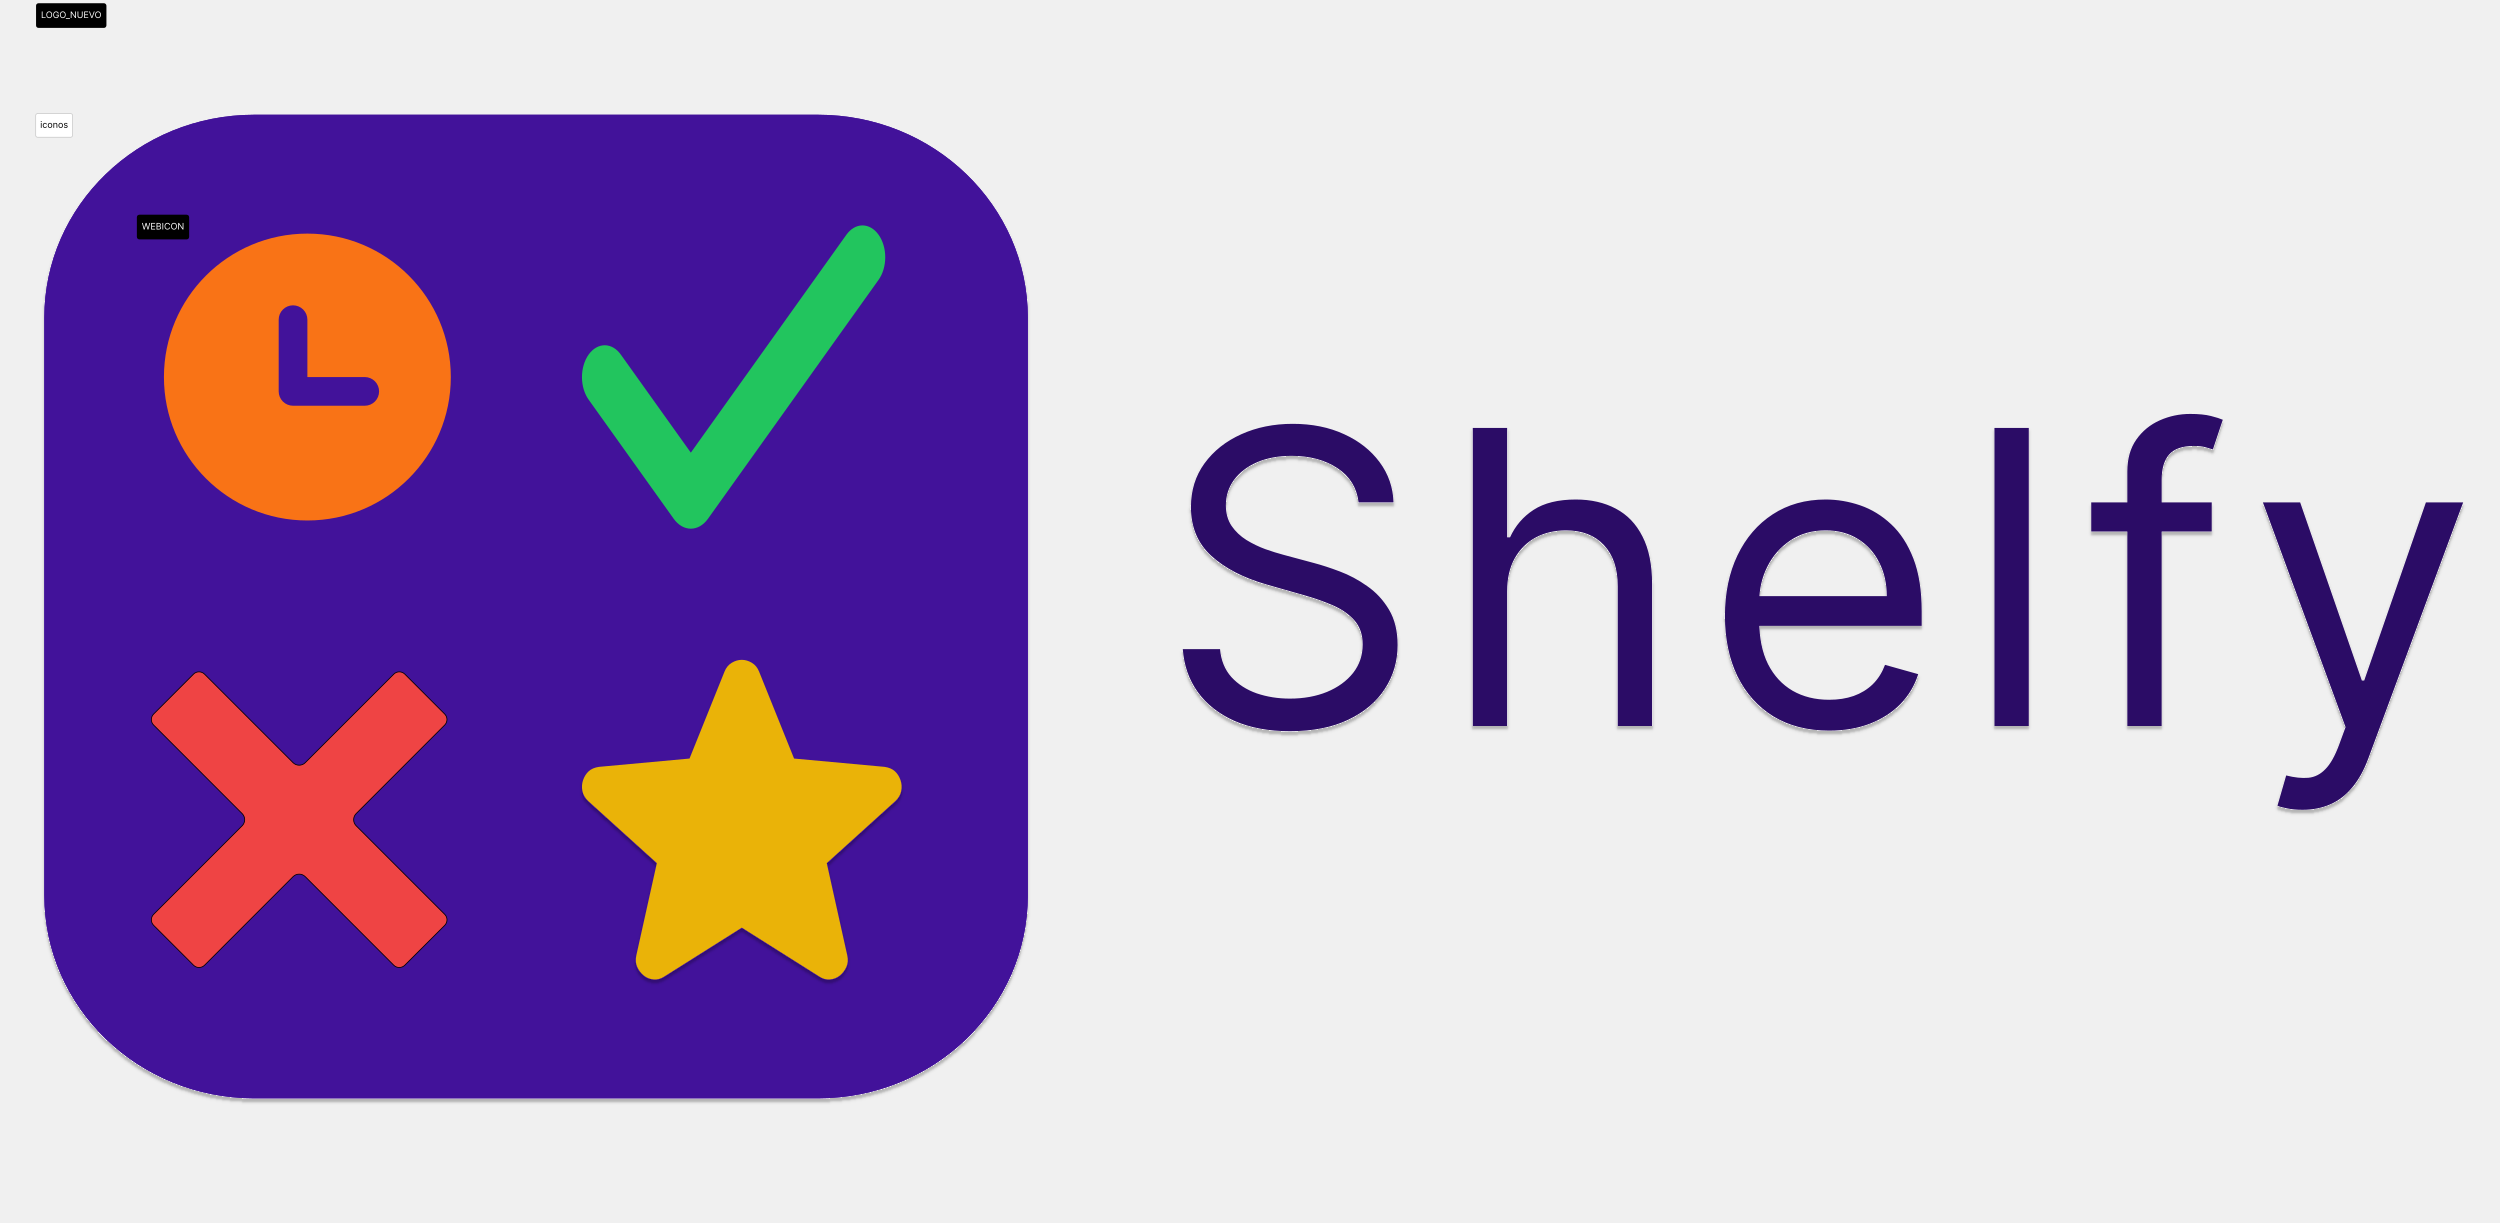
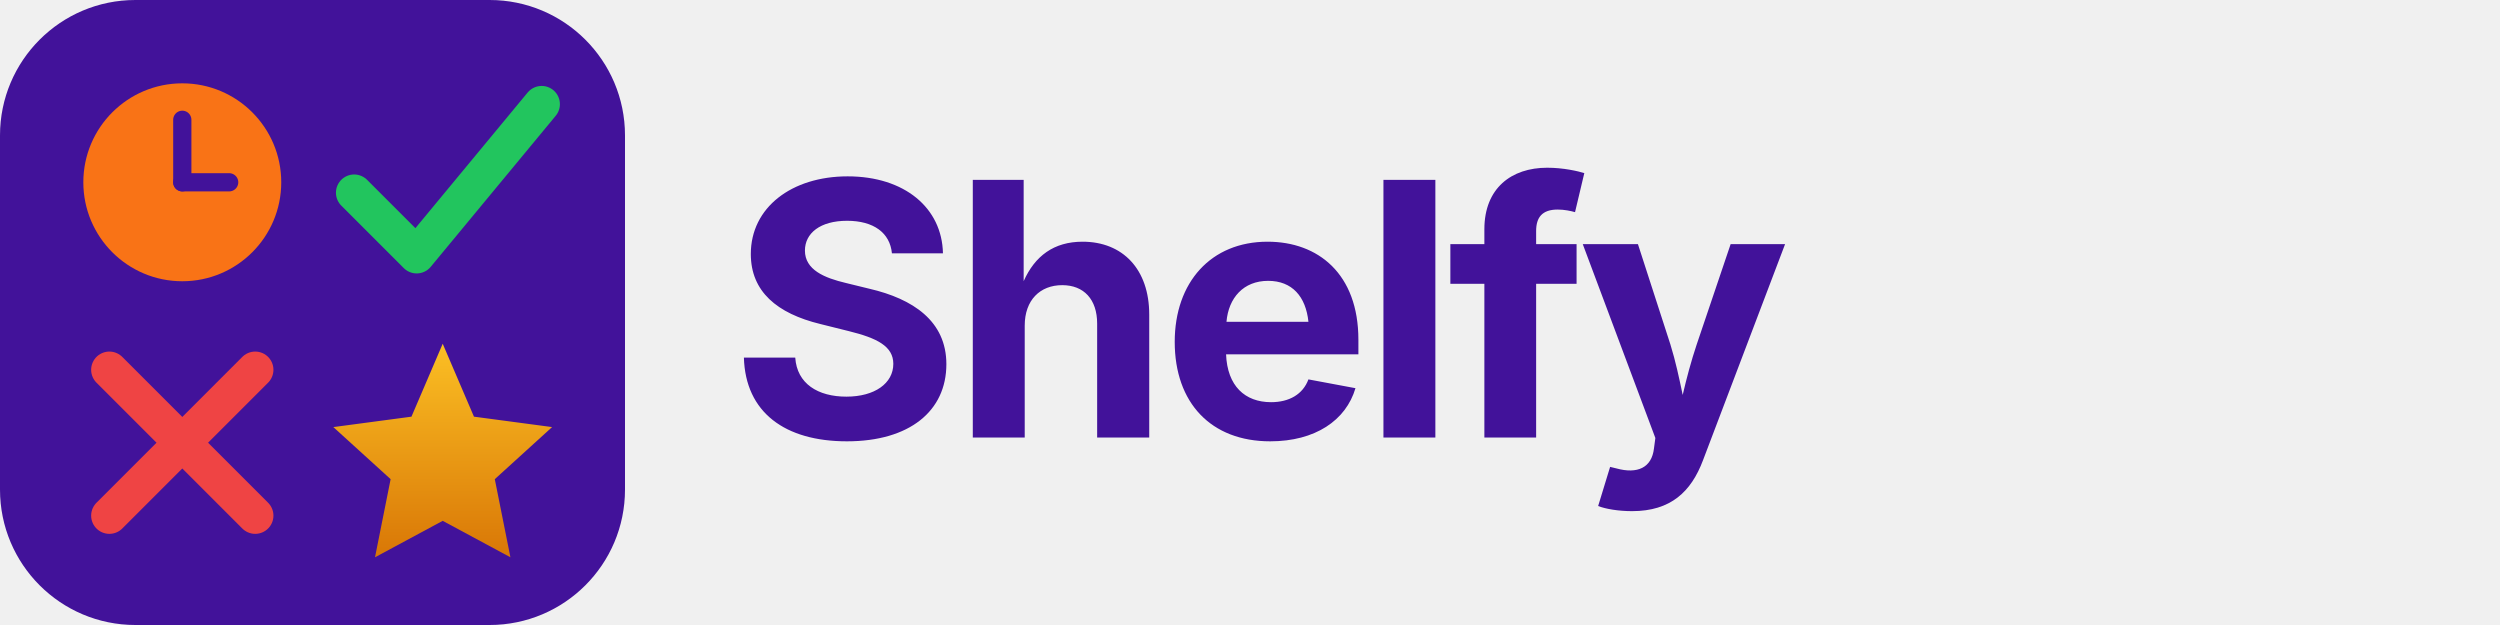
- <svg xmlns="http://www.w3.org/2000/svg" width="3050" height="1492" viewBox="0 0 3050 1492" fill="none">
-   <g filter="url(#filter0_d_20_519)">
-     <path d="M54 387.525C54 250.821 168.603 140 309.973 140H998.027C1139.4 140 1254 250.821 1254 387.525V1092.48C1254 1229.18 1139.4 1340 998.027 1340H309.973C168.603 1340 54 1229.18 54 1092.48V387.525Z" fill="#42129A" />
-     <path d="M309.973 140.495H998.027C1139.12 140.495 1253.49 251.094 1253.49 387.525V1092.48C1253.49 1228.91 1139.12 1339.5 998.027 1339.5H309.973C168.886 1339.5 54.512 1228.91 54.512 1092.48V387.525C54.512 251.094 168.886 140.495 309.973 140.495Z" stroke="#42129A" />
-   </g>
-   <path fill-rule="evenodd" clip-rule="evenodd" d="M200 460C200 363.348 278.348 285 375 285C471.652 285 550 363.348 550 460C550 556.652 471.652 635 375 635C278.348 635 200 556.652 200 460ZM375 390C375 385.359 373.156 380.908 369.874 377.626C366.592 374.344 362.141 372.5 357.5 372.5C352.859 372.5 348.408 374.344 345.126 377.626C341.844 380.908 340 385.359 340 390V477.5C340 482.141 341.844 486.592 345.126 489.874C348.408 493.156 352.859 495 357.5 495H445C449.641 495 454.092 493.156 457.374 489.874C460.656 486.592 462.5 482.141 462.5 477.5C462.5 472.859 460.656 468.408 457.374 465.126C454.092 461.844 449.641 460 445 460H375V390Z" fill="#F97316" />
-   <path fill-rule="evenodd" clip-rule="evenodd" d="M1071.87 286.398C1077.08 293.691 1080 303.58 1080 313.891C1080 324.202 1077.08 334.091 1071.87 341.383L863.762 632.848C861.012 636.701 857.747 639.757 854.153 641.842C850.559 643.927 846.708 645 842.818 645C838.928 645 835.076 643.927 831.483 641.842C827.889 639.757 824.624 636.701 821.874 632.848L718.476 488.062C715.825 484.475 713.709 480.184 712.254 475.44C710.799 470.695 710.033 465.593 710.001 460.429C709.969 455.266 710.672 450.146 712.068 445.367C713.464 440.588 715.525 436.246 718.132 432.595C720.739 428.944 723.839 426.056 727.251 424.101C730.664 422.146 734.32 421.162 738.006 421.207C741.693 421.252 745.336 422.324 748.724 424.362C752.111 426.4 755.175 429.363 757.736 433.077L842.809 552.224L1032.59 286.398C1035.17 282.785 1038.23 279.918 1041.6 277.962C1044.97 276.007 1048.58 275 1052.23 275C1055.88 275 1059.49 276.007 1062.86 277.962C1066.23 279.918 1069.29 282.785 1071.87 286.398Z" fill="#22C55E" />
-   <path d="M236.081 822.43C239.791 818.718 245.808 818.717 249.519 822.428L357.549 930.462C361.649 934.562 368.297 934.564 372.397 930.464L480.46 822.427C484.172 818.716 490.189 818.719 493.897 822.432L542.538 871.128C546.244 874.838 546.243 880.849 542.535 884.558L434.529 992.599C430.43 996.699 430.431 1003.35 434.53 1007.45L542.57 1115.5C546.282 1119.21 546.279 1125.23 542.563 1128.94L493.831 1177.59C490.12 1181.29 484.108 1181.29 480.4 1177.58L372.398 1069.54C368.298 1065.44 361.648 1065.44 357.547 1069.54L249.56 1177.58C245.851 1181.29 239.836 1181.29 236.125 1177.58L187.429 1128.92C183.717 1125.21 183.715 1119.19 187.425 1115.48L295.417 1007.45C299.515 1003.35 299.515 996.7 295.417 992.6L187.419 884.56C183.711 880.85 183.711 874.838 187.418 871.128L236.081 822.43Z" fill="#EF4444" stroke="black" />
-   <g filter="url(#filter1_d_20_519)">
-     <path d="M904.99 1131.72L810.466 1191.34C806.29 1194.13 801.925 1195.32 797.369 1194.92C792.814 1194.52 788.828 1192.93 785.412 1190.15C781.995 1187.37 779.338 1183.89 777.44 1179.73C775.542 1175.56 775.162 1170.89 776.301 1165.71L801.355 1053.02L717.65 977.304C713.854 973.727 711.485 969.649 710.544 965.07C709.602 960.491 709.883 956.024 711.387 951.667C712.89 947.311 715.168 943.734 718.22 940.935C721.272 938.137 725.448 936.349 730.747 935.57L841.215 925.434L883.922 819.309C885.82 814.539 888.766 810.962 892.759 808.577C896.753 806.192 900.83 805 904.99 805C909.151 805 913.228 806.192 917.221 808.577C921.215 810.962 924.161 814.539 926.059 819.309L968.766 925.434L1079.23 935.57C1084.55 936.365 1088.72 938.153 1091.76 940.935C1094.8 943.718 1097.08 947.295 1098.59 951.667C1100.11 956.039 1100.4 960.515 1099.46 965.094C1098.52 969.673 1096.14 973.743 1092.33 977.304L1008.63 1053.02L1033.68 1165.71C1034.82 1170.87 1034.44 1175.55 1032.54 1179.73C1030.64 1183.91 1027.99 1187.38 1024.57 1190.15C1021.15 1192.92 1017.17 1194.51 1012.61 1194.92C1008.06 1195.33 1003.69 1194.14 999.514 1191.34L904.99 1131.72Z" fill="url(#paint0_linear_20_519)" />
-   </g>
-   <g filter="url(#filter2_d_20_519)">
-     <path d="M1657.49 612.955C1655.36 594.962 1646.72 580.994 1631.56 571.051C1616.41 561.108 1597.83 556.137 1575.81 556.137C1559.71 556.137 1545.63 558.741 1533.55 563.949C1521.6 569.157 1512.25 576.319 1505.5 585.433C1498.87 594.548 1495.56 604.905 1495.56 616.506C1495.56 626.212 1497.86 634.557 1502.48 641.541C1507.22 648.407 1513.25 654.148 1520.59 658.764C1527.93 663.262 1535.62 666.991 1543.67 669.95C1551.72 672.791 1559.12 675.1 1565.87 676.875L1602.8 686.818C1612.27 689.304 1622.8 692.737 1634.41 697.117C1646.12 701.496 1657.31 707.474 1667.96 715.05C1678.74 722.507 1687.61 732.095 1694.6 743.814C1701.58 755.533 1705.07 769.912 1705.07 786.962C1705.07 806.612 1699.92 824.362 1689.63 840.232C1679.45 856.092 1664.53 868.692 1644.88 878.052C1625.35 887.402 1601.62 892.072 1573.68 892.072C1547.64 892.072 1525.09 887.872 1506.03 879.472C1487.09 871.062 1472.18 859.342 1461.29 844.312C1450.52 829.282 1444.42 811.822 1443 791.932H1488.45C1489.64 805.662 1494.25 817.022 1502.3 826.022C1510.47 834.902 1520.77 841.532 1533.2 845.912C1545.75 850.172 1559.24 852.302 1573.68 852.302C1590.49 852.302 1605.58 849.582 1618.96 844.132C1632.33 838.572 1642.93 830.872 1650.74 821.052C1658.55 811.112 1662.46 799.512 1662.46 786.252C1662.46 774.172 1659.09 764.352 1652.34 756.776C1645.59 749.2 1636.71 743.045 1625.71 738.31C1614.7 733.575 1602.8 729.432 1590.02 725.881L1545.27 713.097C1516.86 704.929 1494.37 693.27 1477.8 678.118C1461.23 662.967 1452.94 643.139 1452.94 618.637C1452.94 598.277 1458.45 580.521 1469.46 565.37C1480.58 550.1 1495.5 538.262 1514.2 529.858C1533.02 521.335 1554.03 517.074 1577.23 517.074C1600.67 517.074 1621.5 521.276 1639.73 529.681C1657.96 537.967 1672.4 549.33 1683.06 563.771C1693.83 578.213 1699.51 594.607 1700.1 612.955H1657.49ZM1838.69 721.62V885.682H1796.79V522.046H1838.69V655.568H1842.24C1848.64 641.482 1858.22 630.296 1871.01 622.01C1883.91 613.606 1901.07 609.404 1922.5 609.404C1941.08 609.404 1957.36 613.132 1971.33 620.59C1985.3 627.929 1996.13 639.233 2003.82 654.503C2011.63 669.655 2015.54 688.949 2015.54 712.387V885.682H1973.64V715.227C1973.64 693.566 1968.01 676.816 1956.77 664.979C1945.64 653.023 1930.19 647.046 1910.43 647.046C1896.7 647.046 1884.38 649.946 1873.49 655.746C1862.72 661.546 1854.2 670.01 1847.93 681.137C1841.77 692.263 1838.69 705.758 1838.69 721.62ZM2231.55 891.362C2205.27 891.362 2182.6 885.562 2163.54 873.962C2144.6 862.242 2129.98 845.912 2119.69 824.962C2109.51 803.892 2104.42 779.382 2104.42 751.449C2104.42 723.513 2109.51 698.892 2119.69 677.585C2129.98 656.16 2144.31 639.47 2162.65 627.514C2181.12 615.441 2202.66 609.404 2227.29 609.404C2241.49 609.404 2255.52 611.771 2269.37 616.506C2283.22 621.241 2295.82 628.935 2307.19 639.588C2318.55 650.123 2327.6 664.091 2334.35 681.492C2341.1 698.892 2344.47 720.317 2344.47 745.767V763.523H2134.25V727.301H2301.86C2301.86 711.913 2298.78 698.182 2292.63 686.108C2286.59 674.034 2277.95 664.505 2266.7 657.521C2255.58 650.538 2242.44 647.046 2227.29 647.046C2210.59 647.046 2196.15 651.189 2183.96 659.475C2171.89 667.642 2162.6 678.296 2156.09 691.435C2149.57 704.574 2146.32 718.66 2146.32 733.693V757.841C2146.32 778.442 2149.87 795.902 2156.97 810.222C2164.19 824.422 2174.2 835.252 2186.98 842.712C2199.76 850.052 2214.62 853.722 2231.55 853.722C2242.56 853.722 2252.5 852.182 2261.38 849.102C2270.37 845.912 2278.13 841.172 2284.64 834.902C2291.15 828.512 2296.18 820.582 2299.73 811.112L2340.21 822.472C2335.95 836.202 2328.79 848.272 2318.73 858.692C2308.67 868.992 2296.24 877.042 2281.44 882.842C2266.64 888.522 2250.01 891.362 2231.55 891.362ZM2475.12 522.046V885.682H2433.22V522.046H2475.12ZM2698.32 612.955V648.466H2551.3V612.955H2698.32ZM2595.33 885.682V575.313C2595.33 559.688 2599 546.667 2606.34 536.25C2613.68 525.833 2623.21 518.021 2634.93 512.813C2646.65 507.604 2659.02 505 2672.04 505C2682.34 505 2690.74 505.829 2697.25 507.486C2703.76 509.143 2708.62 510.682 2711.81 512.102L2699.74 548.324C2697.61 547.614 2694.65 546.726 2690.86 545.661C2687.19 544.595 2682.34 544.063 2676.3 544.063C2662.45 544.063 2652.45 547.555 2646.29 554.539C2640.26 561.522 2637.24 571.762 2637.24 585.256V885.682H2595.33ZM2809.03 987.952C2801.93 987.952 2795.6 987.362 2790.03 986.182C2784.47 985.112 2780.62 984.052 2778.49 982.982L2789.15 946.052C2799.33 948.652 2808.32 949.602 2816.13 948.892C2823.95 948.182 2830.87 944.692 2836.91 938.412C2843.06 932.262 2848.69 922.262 2853.78 908.412L2861.59 887.102L2760.74 612.955H2806.19L2881.48 830.282H2884.32L2959.6 612.955H3005.06L2889.29 925.452C2884.08 939.542 2877.63 951.202 2869.93 960.432C2862.24 969.782 2853.3 976.712 2843.12 981.212C2833.06 985.702 2821.7 987.952 2809.03 987.952Z" fill="#2B0C66" />
-   </g>
-   <rect x="43" y="138" width="46.062" height="30" rx="3" fill="white" />
-   <rect x="43.5" y="138.5" width="45.062" height="29" rx="2.5" stroke="black" stroke-opacity="0.2" />
-   <path d="M49.844 156V150H50.766V156H49.844ZM50.312 149C50.133 149 49.978 148.939 49.848 148.816C49.72 148.694 49.656 148.547 49.656 148.375C49.656 148.203 49.72 148.056 49.848 147.934C49.978 147.811 50.133 147.75 50.312 147.75C50.492 147.75 50.646 147.811 50.773 147.934C50.904 148.056 50.969 148.203 50.969 148.375C50.969 148.547 50.904 148.694 50.773 148.816C50.646 148.939 50.492 149 50.312 149ZM54.892 156.125C54.329 156.125 53.845 155.992 53.438 155.727C53.032 155.461 52.72 155.095 52.501 154.629C52.282 154.163 52.173 153.63 52.173 153.031C52.173 152.422 52.285 151.884 52.509 151.418C52.735 150.949 53.05 150.583 53.454 150.32C53.86 150.055 54.334 149.922 54.876 149.922C55.298 149.922 55.678 150 56.017 150.156C56.355 150.312 56.633 150.531 56.849 150.812C57.065 151.094 57.199 151.422 57.251 151.797H56.329C56.259 151.523 56.102 151.281 55.86 151.07C55.621 150.857 55.298 150.75 54.892 150.75C54.532 150.75 54.217 150.844 53.946 151.031C53.678 151.216 53.468 151.478 53.317 151.816C53.169 152.152 53.095 152.547 53.095 153C53.095 153.464 53.168 153.867 53.313 154.211C53.462 154.555 53.67 154.822 53.938 155.012C54.209 155.202 54.527 155.297 54.892 155.297C55.131 155.297 55.349 155.255 55.544 155.172C55.739 155.089 55.905 154.969 56.04 154.812C56.175 154.656 56.272 154.469 56.329 154.25H57.251C57.199 154.604 57.07 154.923 56.864 155.207C56.661 155.488 56.392 155.712 56.056 155.879C55.722 156.043 55.334 156.125 54.892 156.125ZM61.036 156.125C60.495 156.125 60.019 155.996 59.61 155.738C59.204 155.48 58.886 155.12 58.657 154.656C58.431 154.193 58.317 153.651 58.317 153.031C58.317 152.406 58.431 151.861 58.657 151.395C58.886 150.928 59.204 150.566 59.61 150.309C60.019 150.051 60.495 149.922 61.036 149.922C61.578 149.922 62.052 150.051 62.458 150.309C62.867 150.566 63.185 150.928 63.411 151.395C63.64 151.861 63.755 152.406 63.755 153.031C63.755 153.651 63.64 154.193 63.411 154.656C63.185 155.12 62.867 155.48 62.458 155.738C62.052 155.996 61.578 156.125 61.036 156.125ZM61.036 155.297C61.448 155.297 61.786 155.191 62.052 154.98C62.317 154.77 62.514 154.492 62.642 154.148C62.769 153.805 62.833 153.432 62.833 153.031C62.833 152.63 62.769 152.257 62.642 151.91C62.514 151.564 62.317 151.284 62.052 151.07C61.786 150.857 61.448 150.75 61.036 150.75C60.625 150.75 60.286 150.857 60.02 151.07C59.755 151.284 59.558 151.564 59.431 151.91C59.303 152.257 59.239 152.63 59.239 153.031C59.239 153.432 59.303 153.805 59.431 154.148C59.558 154.492 59.755 154.77 60.02 154.98C60.286 155.191 60.625 155.297 61.036 155.297ZM66.084 152.391V156H65.162V150H66.053V150.937H66.131C66.272 150.633 66.485 150.388 66.772 150.203C67.058 150.016 67.428 149.922 67.881 149.922C68.287 149.922 68.643 150.005 68.947 150.172C69.252 150.336 69.489 150.586 69.658 150.922C69.828 151.255 69.912 151.677 69.912 152.188V156H68.99V152.25C68.99 151.779 68.868 151.411 68.623 151.148C68.378 150.883 68.042 150.75 67.615 150.75C67.321 150.75 67.058 150.814 66.826 150.941C66.597 151.069 66.416 151.255 66.283 151.5C66.15 151.745 66.084 152.042 66.084 152.391ZM74.034 156.125C73.493 156.125 73.017 155.996 72.608 155.738C72.202 155.48 71.884 155.12 71.655 154.656C71.429 154.193 71.315 153.651 71.315 153.031C71.315 152.406 71.429 151.861 71.655 151.395C71.884 150.928 72.202 150.566 72.608 150.309C73.017 150.051 73.493 149.922 74.034 149.922C74.576 149.922 75.05 150.051 75.456 150.309C75.865 150.566 76.183 150.928 76.409 151.395C76.638 151.861 76.753 152.406 76.753 153.031C76.753 153.651 76.638 154.193 76.409 154.656C76.183 155.12 75.865 155.48 75.456 155.738C75.05 155.996 74.576 156.125 74.034 156.125ZM74.034 155.297C74.446 155.297 74.784 155.191 75.05 154.98C75.315 154.77 75.512 154.492 75.64 154.148C75.767 153.805 75.831 153.432 75.831 153.031C75.831 152.63 75.767 152.257 75.64 151.91C75.512 151.564 75.315 151.284 75.05 151.07C74.784 150.857 74.446 150.75 74.034 150.75C73.623 150.75 73.284 150.857 73.019 151.07C72.753 151.284 72.556 151.564 72.429 151.91C72.301 152.257 72.237 152.63 72.237 153.031C72.237 153.432 72.301 153.805 72.429 154.148C72.556 154.492 72.753 154.77 73.019 154.98C73.284 155.191 73.623 155.297 74.034 155.297ZM82.41 151.344L81.582 151.578C81.53 151.44 81.453 151.306 81.352 151.176C81.253 151.043 81.117 150.934 80.945 150.848C80.773 150.762 80.553 150.719 80.285 150.719C79.918 150.719 79.612 150.803 79.367 150.973C79.125 151.139 79.004 151.352 79.004 151.609C79.004 151.839 79.087 152.02 79.254 152.152C79.421 152.285 79.681 152.396 80.035 152.484L80.926 152.703C81.462 152.833 81.862 153.033 82.125 153.301C82.388 153.566 82.519 153.909 82.519 154.328C82.519 154.672 82.421 154.979 82.223 155.25C82.027 155.521 81.754 155.734 81.402 155.891C81.051 156.047 80.642 156.125 80.176 156.125C79.564 156.125 79.057 155.992 78.656 155.727C78.255 155.461 78.001 155.073 77.894 154.562L78.769 154.344C78.853 154.667 79.01 154.909 79.242 155.07C79.477 155.232 79.783 155.312 80.16 155.312C80.59 155.312 80.931 155.221 81.184 155.039C81.439 154.854 81.566 154.633 81.566 154.375C81.566 154.167 81.493 153.992 81.348 153.852C81.202 153.708 80.978 153.602 80.676 153.531L79.676 153.297C79.126 153.167 78.723 152.965 78.465 152.691C78.21 152.415 78.082 152.07 78.082 151.656C78.082 151.318 78.177 151.018 78.367 150.758C78.56 150.497 78.822 150.293 79.152 150.145C79.486 149.996 79.863 149.922 80.285 149.922C80.879 149.922 81.345 150.052 81.684 150.312C82.025 150.573 82.267 150.917 82.41 151.344Z" fill="black" />
-   <rect x="167" y="262" width="63.734" height="30" rx="3" fill="black" />
-   <rect x="167.5" y="262.5" width="62.734" height="29" rx="2.5" stroke="black" stroke-opacity="0.2" />
-   <path d="M175.422 280L173.234 272H174.219L175.891 278.516H175.969L177.672 272H178.766L180.469 278.516H180.547L182.219 272H183.203L181.016 280H180.016L178.25 273.625H178.188L176.422 280H175.422ZM184.41 280V272H189.238V272.859H185.379V275.562H188.988V276.422H185.379V279.141H189.301V280H184.41ZM190.984 280V272H193.781C194.339 272 194.798 272.096 195.16 272.289C195.522 272.479 195.792 272.736 195.969 273.059C196.146 273.379 196.234 273.734 196.234 274.125C196.234 274.469 196.173 274.753 196.051 274.977C195.931 275.201 195.772 275.378 195.574 275.508C195.379 275.638 195.167 275.734 194.938 275.797V275.875C195.182 275.891 195.428 275.977 195.676 276.133C195.923 276.289 196.13 276.513 196.297 276.805C196.464 277.096 196.547 277.453 196.547 277.875C196.547 278.276 196.456 278.637 196.273 278.957C196.091 279.277 195.803 279.531 195.41 279.719C195.017 279.906 194.505 280 193.875 280H190.984ZM191.953 279.141H193.875C194.508 279.141 194.957 279.018 195.223 278.773C195.491 278.526 195.625 278.227 195.625 277.875C195.625 277.604 195.556 277.354 195.418 277.125C195.28 276.893 195.083 276.708 194.828 276.57C194.573 276.43 194.271 276.359 193.922 276.359H191.953V279.141ZM191.953 275.516H193.75C194.042 275.516 194.305 275.458 194.539 275.344C194.776 275.229 194.964 275.068 195.102 274.859C195.242 274.651 195.313 274.406 195.313 274.125C195.313 273.773 195.19 273.475 194.945 273.23C194.701 272.983 194.313 272.859 193.781 272.859H191.953V275.516ZM199.107 272V280H198.139V272H199.107ZM207.487 274.5H206.519C206.461 274.221 206.361 273.977 206.218 273.766C206.077 273.555 205.905 273.378 205.702 273.234C205.502 273.089 205.279 272.979 205.034 272.906C204.789 272.833 204.534 272.797 204.269 272.797C203.784 272.797 203.345 272.919 202.952 273.164C202.562 273.409 202.25 273.77 202.019 274.246C201.789 274.723 201.675 275.307 201.675 276C201.675 276.693 201.789 277.277 202.019 277.754C202.25 278.23 202.562 278.591 202.952 278.836C203.345 279.081 203.784 279.203 204.269 279.203C204.534 279.203 204.789 279.167 205.034 279.094C205.279 279.021 205.502 278.913 205.702 278.77C205.905 278.624 206.077 278.445 206.218 278.234C206.361 278.021 206.461 277.776 206.519 277.5H207.487C207.414 277.909 207.282 278.275 207.089 278.598C206.896 278.921 206.657 279.195 206.37 279.422C206.084 279.646 205.762 279.816 205.405 279.934C205.051 280.051 204.672 280.109 204.269 280.109C203.586 280.109 202.979 279.943 202.448 279.609C201.917 279.276 201.499 278.802 201.194 278.187C200.89 277.573 200.737 276.844 200.737 276C200.737 275.156 200.89 274.427 201.194 273.812C201.499 273.198 201.917 272.724 202.448 272.391C202.979 272.057 203.586 271.891 204.269 271.891C204.672 271.891 205.051 271.949 205.405 272.066C205.762 272.184 206.084 272.355 206.37 272.582C206.657 272.806 206.896 273.079 207.089 273.402C207.282 273.723 207.414 274.089 207.487 274.5ZM215.803 276C215.803 276.844 215.65 277.573 215.346 278.187C215.041 278.802 214.623 279.276 214.092 279.609C213.561 279.943 212.954 280.109 212.271 280.109C211.589 280.109 210.982 279.943 210.451 279.609C209.92 279.276 209.502 278.802 209.197 278.187C208.893 277.573 208.74 276.844 208.74 276C208.74 275.156 208.893 274.427 209.197 273.812C209.502 273.198 209.92 272.724 210.451 272.391C210.982 272.057 211.589 271.891 212.271 271.891C212.954 271.891 213.561 272.057 214.092 272.391C214.623 272.724 215.041 273.198 215.346 273.812C215.65 274.427 215.803 275.156 215.803 276ZM214.865 276C214.865 275.307 214.749 274.723 214.518 274.246C214.288 273.77 213.977 273.409 213.584 273.164C213.193 272.919 212.756 272.797 212.271 272.797C211.787 272.797 211.348 272.919 210.955 273.164C210.564 273.409 210.253 273.77 210.021 274.246C209.792 274.723 209.678 275.307 209.678 276C209.678 276.693 209.792 277.277 210.021 277.754C210.253 278.23 210.564 278.591 210.955 278.836C211.348 279.081 211.787 279.203 212.271 279.203C212.756 279.203 213.193 279.081 213.584 278.836C213.977 278.591 214.288 278.23 214.518 277.754C214.749 277.277 214.865 276.693 214.865 276ZM223.775 272V280H222.838L218.479 273.719H218.4V280H217.432V272H218.369L222.744 278.297H222.822V272H223.775Z" fill="white" />
-   <rect x="44" y="4" width="85.781" height="30" rx="3" fill="black" />
-   <rect x="44.5" y="4.5" width="84.781" height="29" rx="2.5" stroke="black" stroke-opacity="0.2" />
-   <path d="M50.969 22V14H51.938V21.141H55.656V22H50.969ZM63.595 18C63.595 18.844 63.442 19.573 63.138 20.188C62.833 20.802 62.415 21.276 61.884 21.609C61.352 21.943 60.746 22.109 60.063 22.109C59.381 22.109 58.774 21.943 58.243 21.609C57.712 21.276 57.294 20.802 56.989 20.188C56.685 19.573 56.532 18.844 56.532 18C56.532 17.156 56.685 16.427 56.989 15.812C57.294 15.198 57.712 14.724 58.243 14.391C58.774 14.057 59.381 13.891 60.063 13.891C60.746 13.891 61.352 14.057 61.884 14.391C62.415 14.724 62.833 15.198 63.138 15.812C63.442 16.427 63.595 17.156 63.595 18ZM62.657 18C62.657 17.307 62.541 16.723 62.31 16.246C62.08 15.77 61.769 15.409 61.376 15.164C60.985 14.919 60.548 14.797 60.063 14.797C59.579 14.797 59.14 14.919 58.747 15.164C58.356 15.409 58.045 15.77 57.813 16.246C57.584 16.723 57.47 17.307 57.47 18C57.47 18.693 57.584 19.277 57.813 19.754C58.045 20.23 58.356 20.591 58.747 20.836C59.14 21.081 59.579 21.203 60.063 21.203C60.548 21.203 60.985 21.081 61.376 20.836C61.769 20.591 62.08 20.23 62.31 19.754C62.541 19.277 62.657 18.693 62.657 18ZM70.692 16.5C70.606 16.237 70.493 16.001 70.353 15.793C70.215 15.582 70.049 15.402 69.856 15.254C69.666 15.105 69.45 14.992 69.208 14.914C68.966 14.836 68.7 14.797 68.411 14.797C67.937 14.797 67.506 14.919 67.118 15.164C66.73 15.409 66.421 15.77 66.192 16.246C65.963 16.723 65.849 17.307 65.849 18C65.849 18.693 65.965 19.277 66.196 19.754C66.428 20.23 66.742 20.591 67.138 20.836C67.534 21.081 67.979 21.203 68.474 21.203C68.932 21.203 69.336 21.105 69.685 20.91C70.036 20.712 70.31 20.434 70.505 20.074C70.703 19.712 70.802 19.287 70.802 18.797L71.099 18.859H68.692V18H71.739V18.859C71.739 19.518 71.599 20.091 71.317 20.578C71.039 21.065 70.653 21.443 70.161 21.711C69.671 21.977 69.109 22.109 68.474 22.109C67.765 22.109 67.143 21.943 66.606 21.609C66.073 21.276 65.656 20.802 65.356 20.188C65.06 19.573 64.911 18.844 64.911 18C64.911 17.367 64.996 16.798 65.165 16.293C65.337 15.785 65.579 15.353 65.892 14.996C66.204 14.639 66.574 14.366 67.001 14.176C67.428 13.986 67.898 13.891 68.411 13.891C68.833 13.891 69.226 13.954 69.591 14.082C69.958 14.207 70.285 14.385 70.571 14.617C70.86 14.846 71.101 15.121 71.294 15.441C71.487 15.759 71.62 16.112 71.692 16.5H70.692ZM80.148 18C80.148 18.844 79.996 19.573 79.691 20.188C79.387 20.802 78.969 21.276 78.438 21.609C77.906 21.943 77.299 22.109 76.617 22.109C75.935 22.109 75.328 21.943 74.797 21.609C74.266 21.276 73.848 20.802 73.543 20.188C73.238 19.573 73.086 18.844 73.086 18C73.086 17.156 73.238 16.427 73.543 15.812C73.848 15.198 74.266 14.724 74.797 14.391C75.328 14.057 75.935 13.891 76.617 13.891C77.299 13.891 77.906 14.057 78.438 14.391C78.969 14.724 79.387 15.198 79.691 15.812C79.996 16.427 80.148 17.156 80.148 18ZM79.211 18C79.211 17.307 79.095 16.723 78.863 16.246C78.634 15.77 78.323 15.409 77.93 15.164C77.539 14.919 77.102 14.797 76.617 14.797C76.133 14.797 75.694 14.919 75.301 15.164C74.91 15.409 74.599 15.77 74.367 16.246C74.138 16.723 74.023 17.307 74.023 18C74.023 18.693 74.138 19.277 74.367 19.754C74.599 20.23 74.91 20.591 75.301 20.836C75.694 21.081 76.133 21.203 76.617 21.203C77.102 21.203 77.539 21.081 77.93 20.836C78.323 20.591 78.634 20.23 78.863 19.754C79.095 19.277 79.211 18.693 79.211 18ZM85.353 22V22.859H80.353V22H85.353ZM92.654 14V22H91.717L87.357 15.719H87.279V22H86.311V14H87.248L91.623 20.297H91.701V14H92.654ZM99.843 14H100.812V19.297C100.812 19.844 100.683 20.332 100.425 20.762C100.17 21.189 99.809 21.526 99.343 21.773C98.877 22.018 98.33 22.141 97.702 22.141C97.075 22.141 96.528 22.018 96.061 21.773C95.595 21.526 95.233 21.189 94.976 20.762C94.72 20.332 94.593 19.844 94.593 19.297V14H95.561V19.219C95.561 19.609 95.647 19.957 95.819 20.262C95.991 20.564 96.236 20.802 96.554 20.977C96.874 21.148 97.257 21.234 97.702 21.234C98.147 21.234 98.53 21.148 98.851 20.977C99.171 20.802 99.416 20.564 99.585 20.262C99.757 19.957 99.843 19.609 99.843 19.219V14ZM102.746 22V14H107.574V14.859H103.715V17.562H107.324V18.422H103.715V21.141H107.637V22H102.746ZM109.648 14L112.023 20.734H112.117L114.492 14H115.508L112.57 22H111.57L108.633 14H109.648ZM123.128 18C123.128 18.844 122.976 19.573 122.671 20.188C122.366 20.802 121.948 21.276 121.417 21.609C120.886 21.943 120.279 22.109 119.597 22.109C118.914 22.109 118.308 21.943 117.776 21.609C117.245 21.276 116.827 20.802 116.522 20.188C116.218 19.573 116.065 18.844 116.065 18C116.065 17.156 116.218 16.427 116.522 15.812C116.827 15.198 117.245 14.724 117.776 14.391C118.308 14.057 118.914 13.891 119.597 13.891C120.279 13.891 120.886 14.057 121.417 14.391C121.948 14.724 122.366 15.198 122.671 15.812C122.976 16.427 123.128 17.156 123.128 18ZM122.19 18C122.19 17.307 122.075 16.723 121.843 16.246C121.614 15.77 121.302 15.409 120.909 15.164C120.519 14.919 120.081 14.797 119.597 14.797C119.112 14.797 118.674 14.919 118.28 15.164C117.89 15.409 117.578 15.77 117.347 16.246C117.118 16.723 117.003 17.307 117.003 18C117.003 18.693 117.118 19.277 117.347 19.754C117.578 20.23 117.89 20.591 118.28 20.836C118.674 21.081 119.112 21.203 119.597 21.203C120.081 21.203 120.519 21.081 120.909 20.836C121.302 20.591 121.614 20.23 121.843 19.754C122.075 19.277 122.19 18.693 122.19 18Z" fill="white" />
+ <svg xmlns="http://www.w3.org/2000/svg" viewBox="0 0 480 120" width="480" height="120">
  <defs>
-     <filter id="filter0_d_20_519" x="50" y="139.995" width="1208" height="1208.01" filterUnits="userSpaceOnUse" color-interpolation-filters="sRGB">
-       <feFlood flood-opacity="0" result="BackgroundImageFix" />
-       <feColorMatrix in="SourceAlpha" type="matrix" values="0 0 0 0 0 0 0 0 0 0 0 0 0 0 0 0 0 0 127 0" result="hardAlpha" />
-       <feOffset dy="4" />
-       <feGaussianBlur stdDeviation="2" />
-       <feComposite in2="hardAlpha" operator="out" />
-       <feColorMatrix type="matrix" values="0 0 0 0 0 0 0 0 0 0 0 0 0 0 0 0 0 0 0.25 0" />
-       <feBlend mode="normal" in2="BackgroundImageFix" result="effect1_dropShadow_20_519" />
-       <feBlend mode="normal" in="SourceGraphic" in2="effect1_dropShadow_20_519" result="shape" />
-     </filter>
-     <filter id="filter1_d_20_519" x="706" y="805" width="398" height="398" filterUnits="userSpaceOnUse" color-interpolation-filters="sRGB">
-       <feFlood flood-opacity="0" result="BackgroundImageFix" />
-       <feColorMatrix in="SourceAlpha" type="matrix" values="0 0 0 0 0 0 0 0 0 0 0 0 0 0 0 0 0 0 127 0" result="hardAlpha" />
-       <feOffset dy="4" />
-       <feGaussianBlur stdDeviation="2" />
-       <feComposite in2="hardAlpha" operator="out" />
-       <feColorMatrix type="matrix" values="0 0 0 0 0 0 0 0 0 0 0 0 0 0 0 0 0 0 0.25 0" />
-       <feBlend mode="normal" in2="BackgroundImageFix" result="effect1_dropShadow_20_519" />
-       <feBlend mode="normal" in="SourceGraphic" in2="effect1_dropShadow_20_519" result="shape" />
-     </filter>
-     <filter id="filter2_d_20_519" x="1439" y="505" width="1570.06" height="490.952" filterUnits="userSpaceOnUse" color-interpolation-filters="sRGB">
-       <feFlood flood-opacity="0" result="BackgroundImageFix" />
-       <feColorMatrix in="SourceAlpha" type="matrix" values="0 0 0 0 0 0 0 0 0 0 0 0 0 0 0 0 0 0 127 0" result="hardAlpha" />
-       <feOffset dy="4" />
-       <feGaussianBlur stdDeviation="2" />
-       <feComposite in2="hardAlpha" operator="out" />
-       <feColorMatrix type="matrix" values="0 0 0 0 0 0 0 0 0 0 0 0 0 0 0 0 0 0 0.25 0" />
-       <feBlend mode="normal" in2="BackgroundImageFix" result="effect1_dropShadow_20_519" />
-       <feBlend mode="normal" in="SourceGraphic" in2="effect1_dropShadow_20_519" result="shape" />
-     </filter>
-     <linearGradient id="paint0_linear_20_519" x1="905" y1="805" x2="905" y2="1195" gradientUnits="userSpaceOnUse">
-       <stop offset="0.562" stop-color="#EAB308" />
+     <linearGradient id="starG" x1="0" y1="0" x2="0" y2="1">
+       <stop offset="0" stop-color="#FBBF24" />
+       <stop offset="1" stop-color="#D97706" />
    </linearGradient>
  </defs>
+   <rect x="0" y="0" width="120" height="120" rx="26" ry="26" fill="#42129A" />
+   <circle cx="35" cy="35" r="19" fill="#F97316" />
+   <line x1="35" y1="35" x2="35" y2="23" stroke="#42129A" stroke-width="3.5" stroke-linecap="round" />
+   <line x1="35" y1="35" x2="44" y2="35" stroke="#42129A" stroke-width="3.5" stroke-linecap="round" />
+   <polyline points="68,37 80,49 104,20" fill="none" stroke="#22C55E" stroke-width="7" stroke-linecap="round" stroke-linejoin="round" />
+   <line x1="21" y1="71" x2="49" y2="99" stroke="#EF4444" stroke-width="7" stroke-linecap="round" />
+   <line x1="49" y1="71" x2="21" y2="99" stroke="#EF4444" stroke-width="7" stroke-linecap="round" />
+   <polygon points="85,66 91,80 106,82 95,92 98,107 85,100 72,107 75,92 64,82 79,80" fill="url(#starG)" />
+   <text x="140" y="84" font-family="'Geist', 'Inter', -apple-system, Arial, sans-serif" font-size="68" font-weight="700" fill="#42129A" letter-spacing="-2">Shelfy</text>
</svg>
